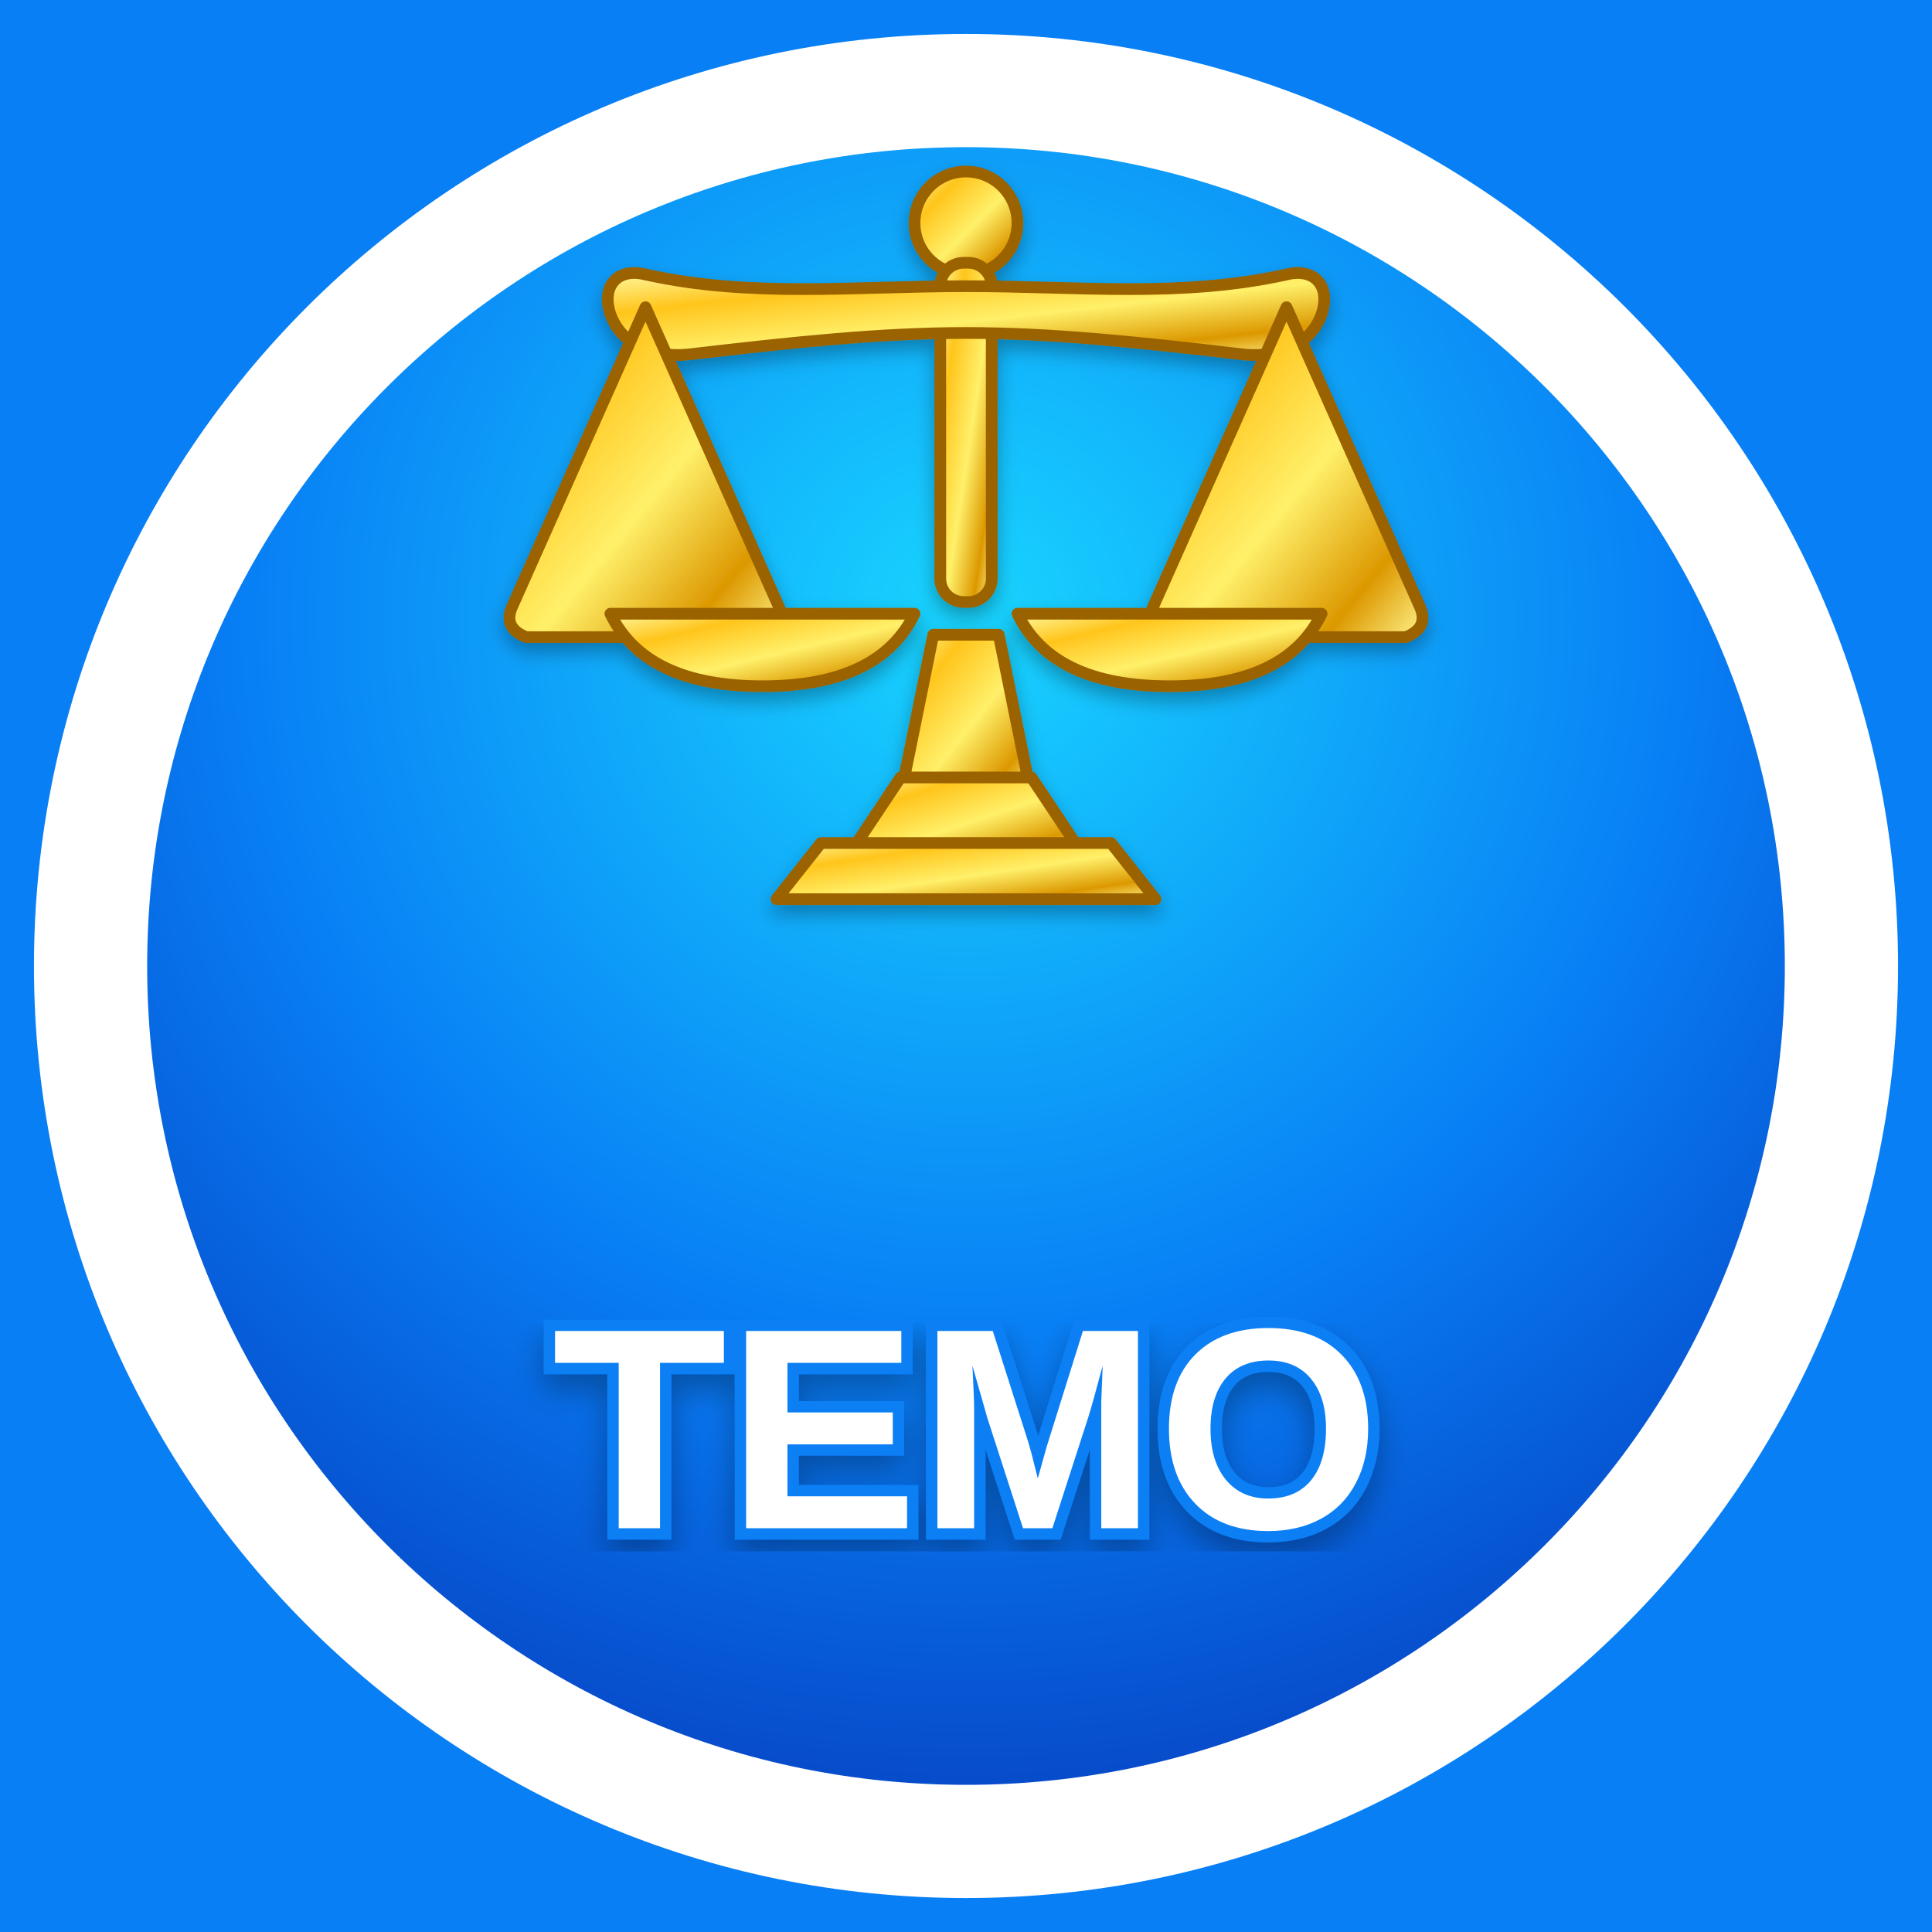
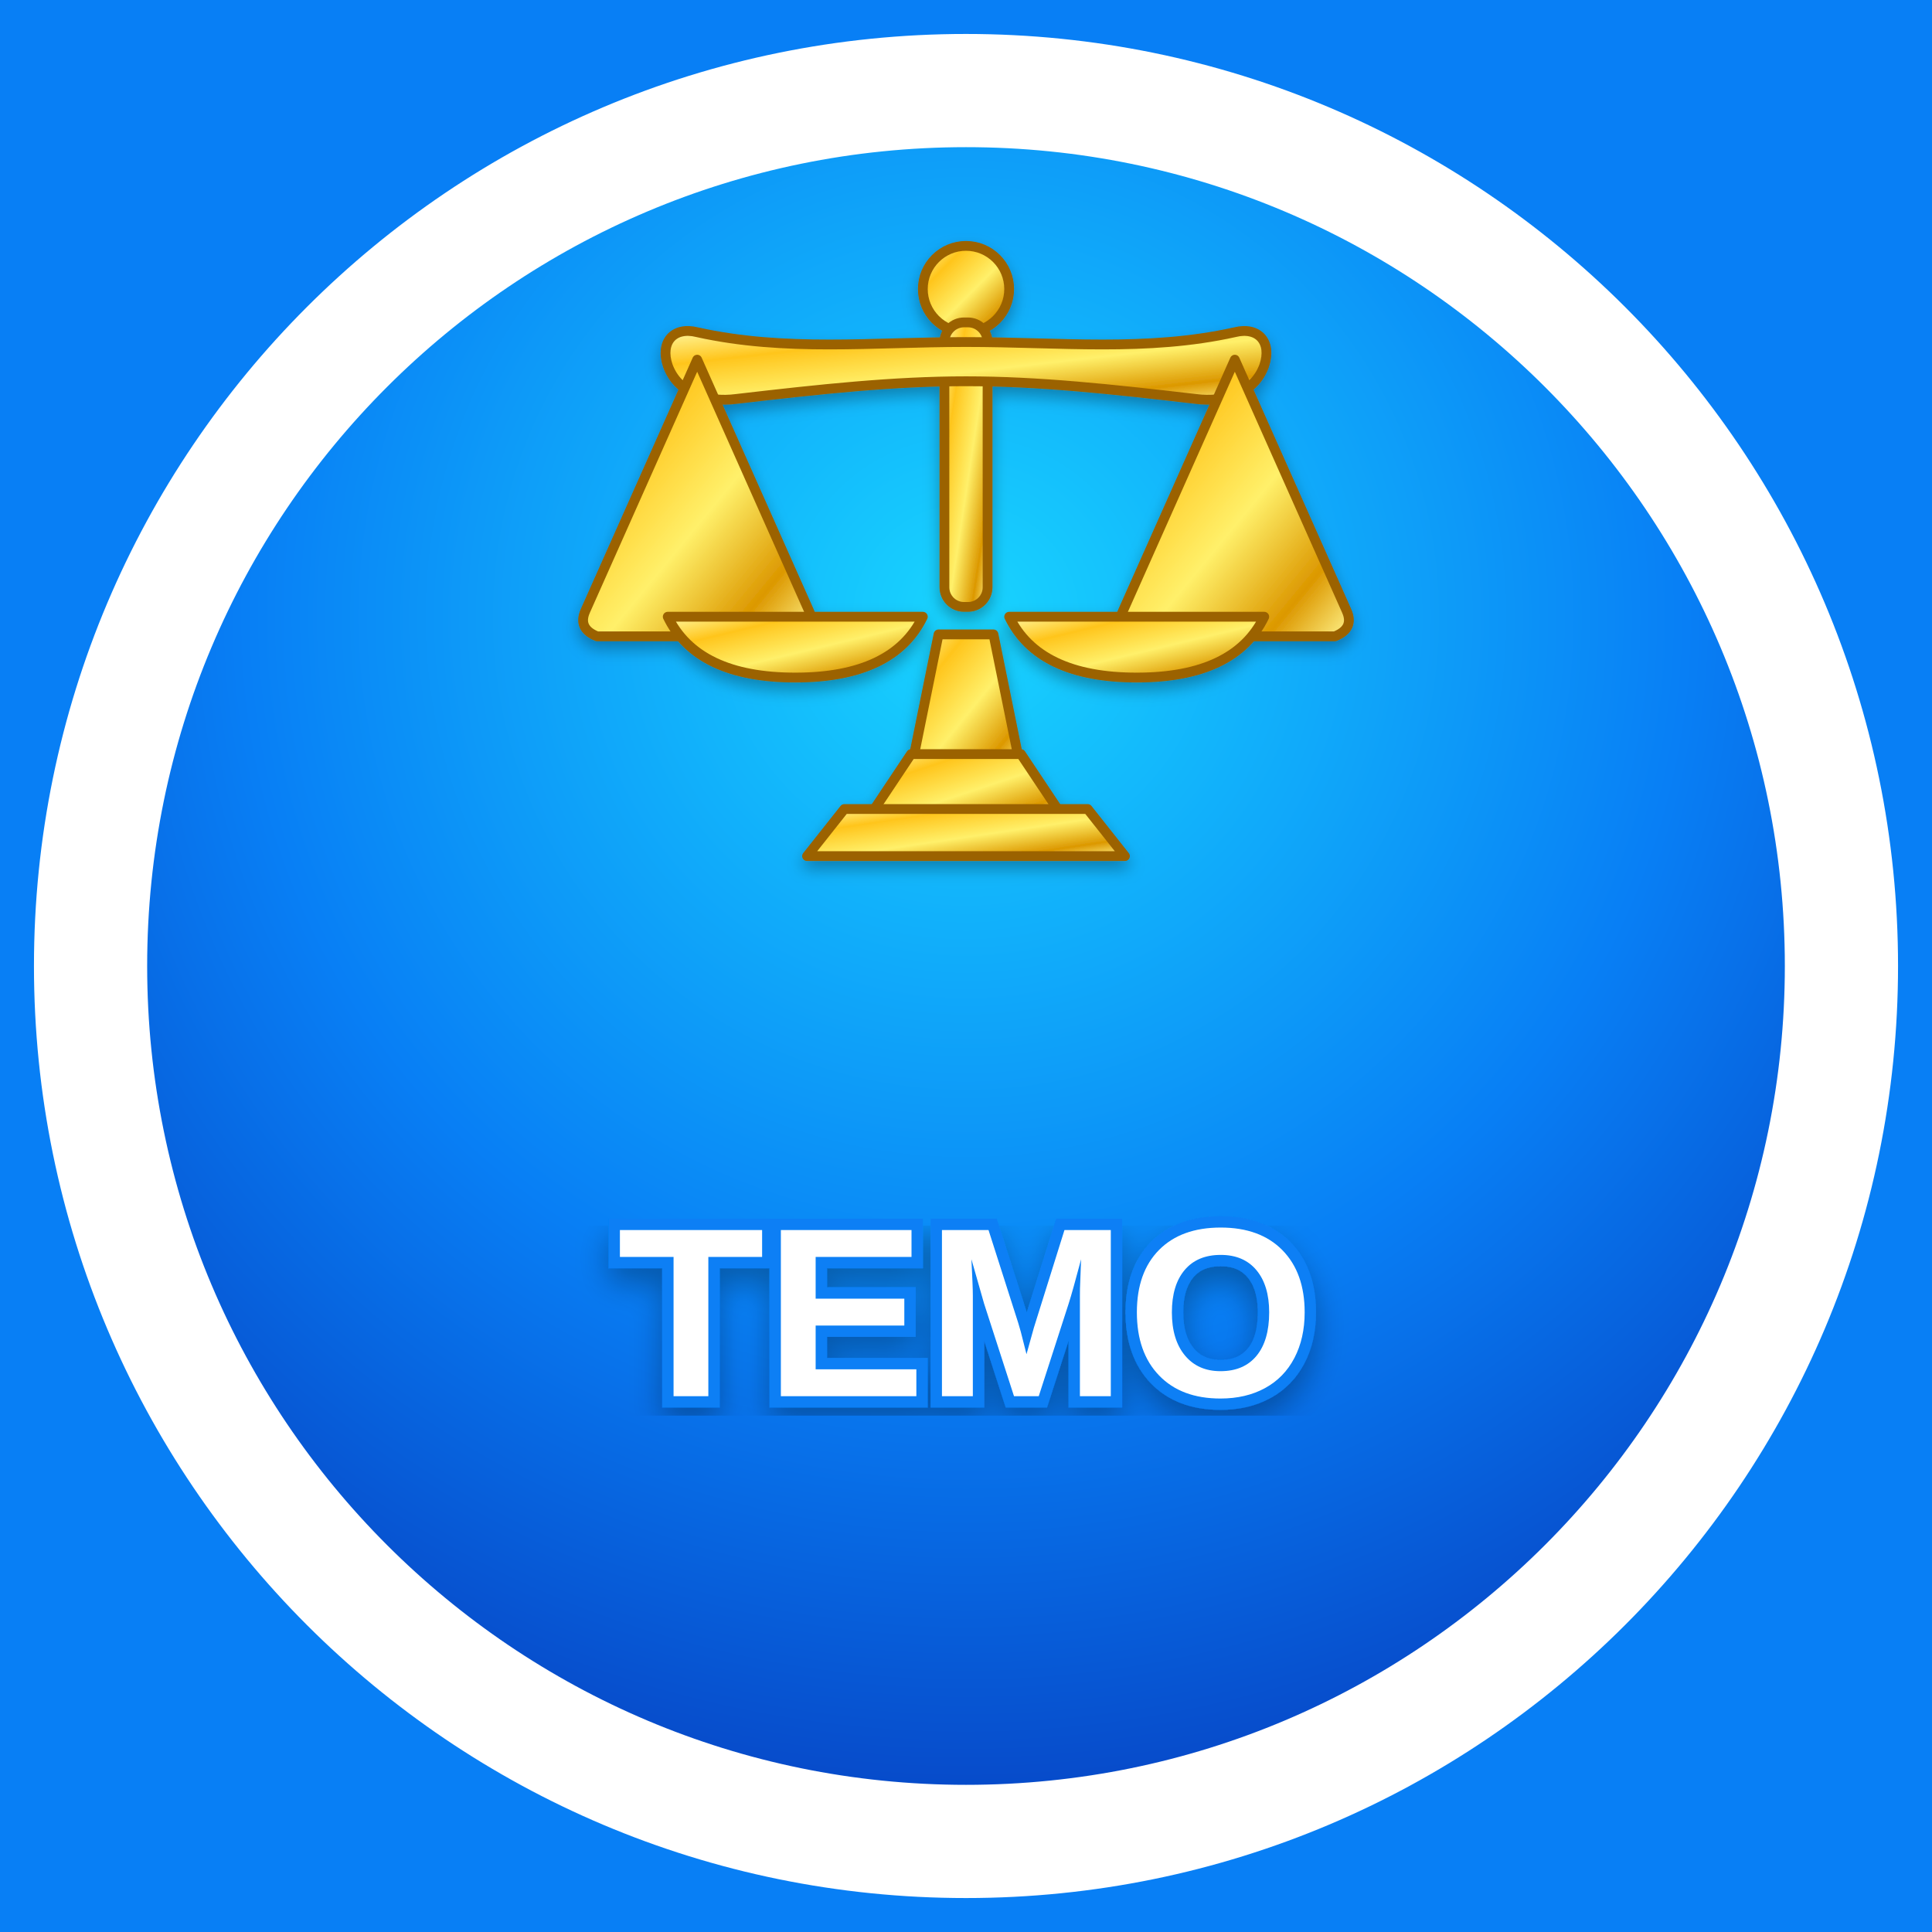
<svg xmlns="http://www.w3.org/2000/svg" viewBox="0 0 512 512">
  <defs>
    <radialGradient id="b" cx="50%" cy="30%" r="75%">
      <stop stop-color="#18d5ff" />
      <stop offset=".55" stop-color="#087ff5" />
      <stop offset="1" stop-color="#063bbd" />
    </radialGradient>
    <linearGradient id="g" x1="0" y1="0" x2="1" y2="1">
      <stop stop-color="#fff8a0" />
      <stop offset=".25" stop-color="#ffc51c" />
      <stop offset=".55" stop-color="#fff06a" />
      <stop offset=".82" stop-color="#dc9800" />
      <stop offset="1" stop-color="#fff38a" />
    </linearGradient>
    <filter id="s">
      <feDropShadow dx="0" dy="4" stdDeviation="4" flood-opacity=".3" />
    </filter>
  </defs>
  <rect width="512" height="512" fill="#087ff5" />
  <circle cx="256" cy="256" r="232" fill="url(#b)" stroke="#fff" stroke-width="30" />
-   <g transform="translate(256 25) scale(.62)" fill="url(#g)" stroke="#9b6200" stroke-width="5" stroke-linejoin="round" filter="url(#s)">
+   <g transform="translate(256 48) scale(.52)" fill="url(#g)" stroke="#9b6200" stroke-width="5" stroke-linejoin="round" filter="url(#s)">
    <circle cx="0" cy="55" r="22" />
    <rect x="-11" y="72" width="22" height="145" rx="10" />
    <path d="M0 82C-48 82-92 87-137 77-149 74-156 82-152 94c5 14 20 19 35 17 43-5 80-9 117-9s74 4 117 9c15 2 30-3 35-17 4-12-3-20-15-17C92 87 48 82 0 82Z" />
    <path d="M-137 91L-194 219q-4 9 6 13h102q10-4 6-13z" />
    <path d="M137 91L80 219q-4 9 6 13h102q10-4 6-13z" />
    <path d="M-152 222q15 31 65 31t65-31z" />
    <path d="M22 222q15 31 65 31t65-31z" />
    <path d="M-14 231h28l14 69h-56z" />
    <path d="M-28 292h56l22 33H-50z" />
    <path d="M-62 320H62l19 24H-81z" />
  </g>
-   <text x="256" y="405" text-anchor="middle" font-family="Arial,sans-serif" font-size="76" font-weight="900" letter-spacing="0" fill="#fff" stroke="#087ff5" stroke-width="6" paint-order="stroke" filter="url(#s)">TEMO</text>
+   <text x="256" y="370" text-anchor="middle" font-family="Arial,sans-serif" font-size="64" font-weight="900" letter-spacing="0" fill="#fff" stroke="#087ff5" stroke-width="6" paint-order="stroke" filter="url(#s)">TEMO</text>
</svg>
